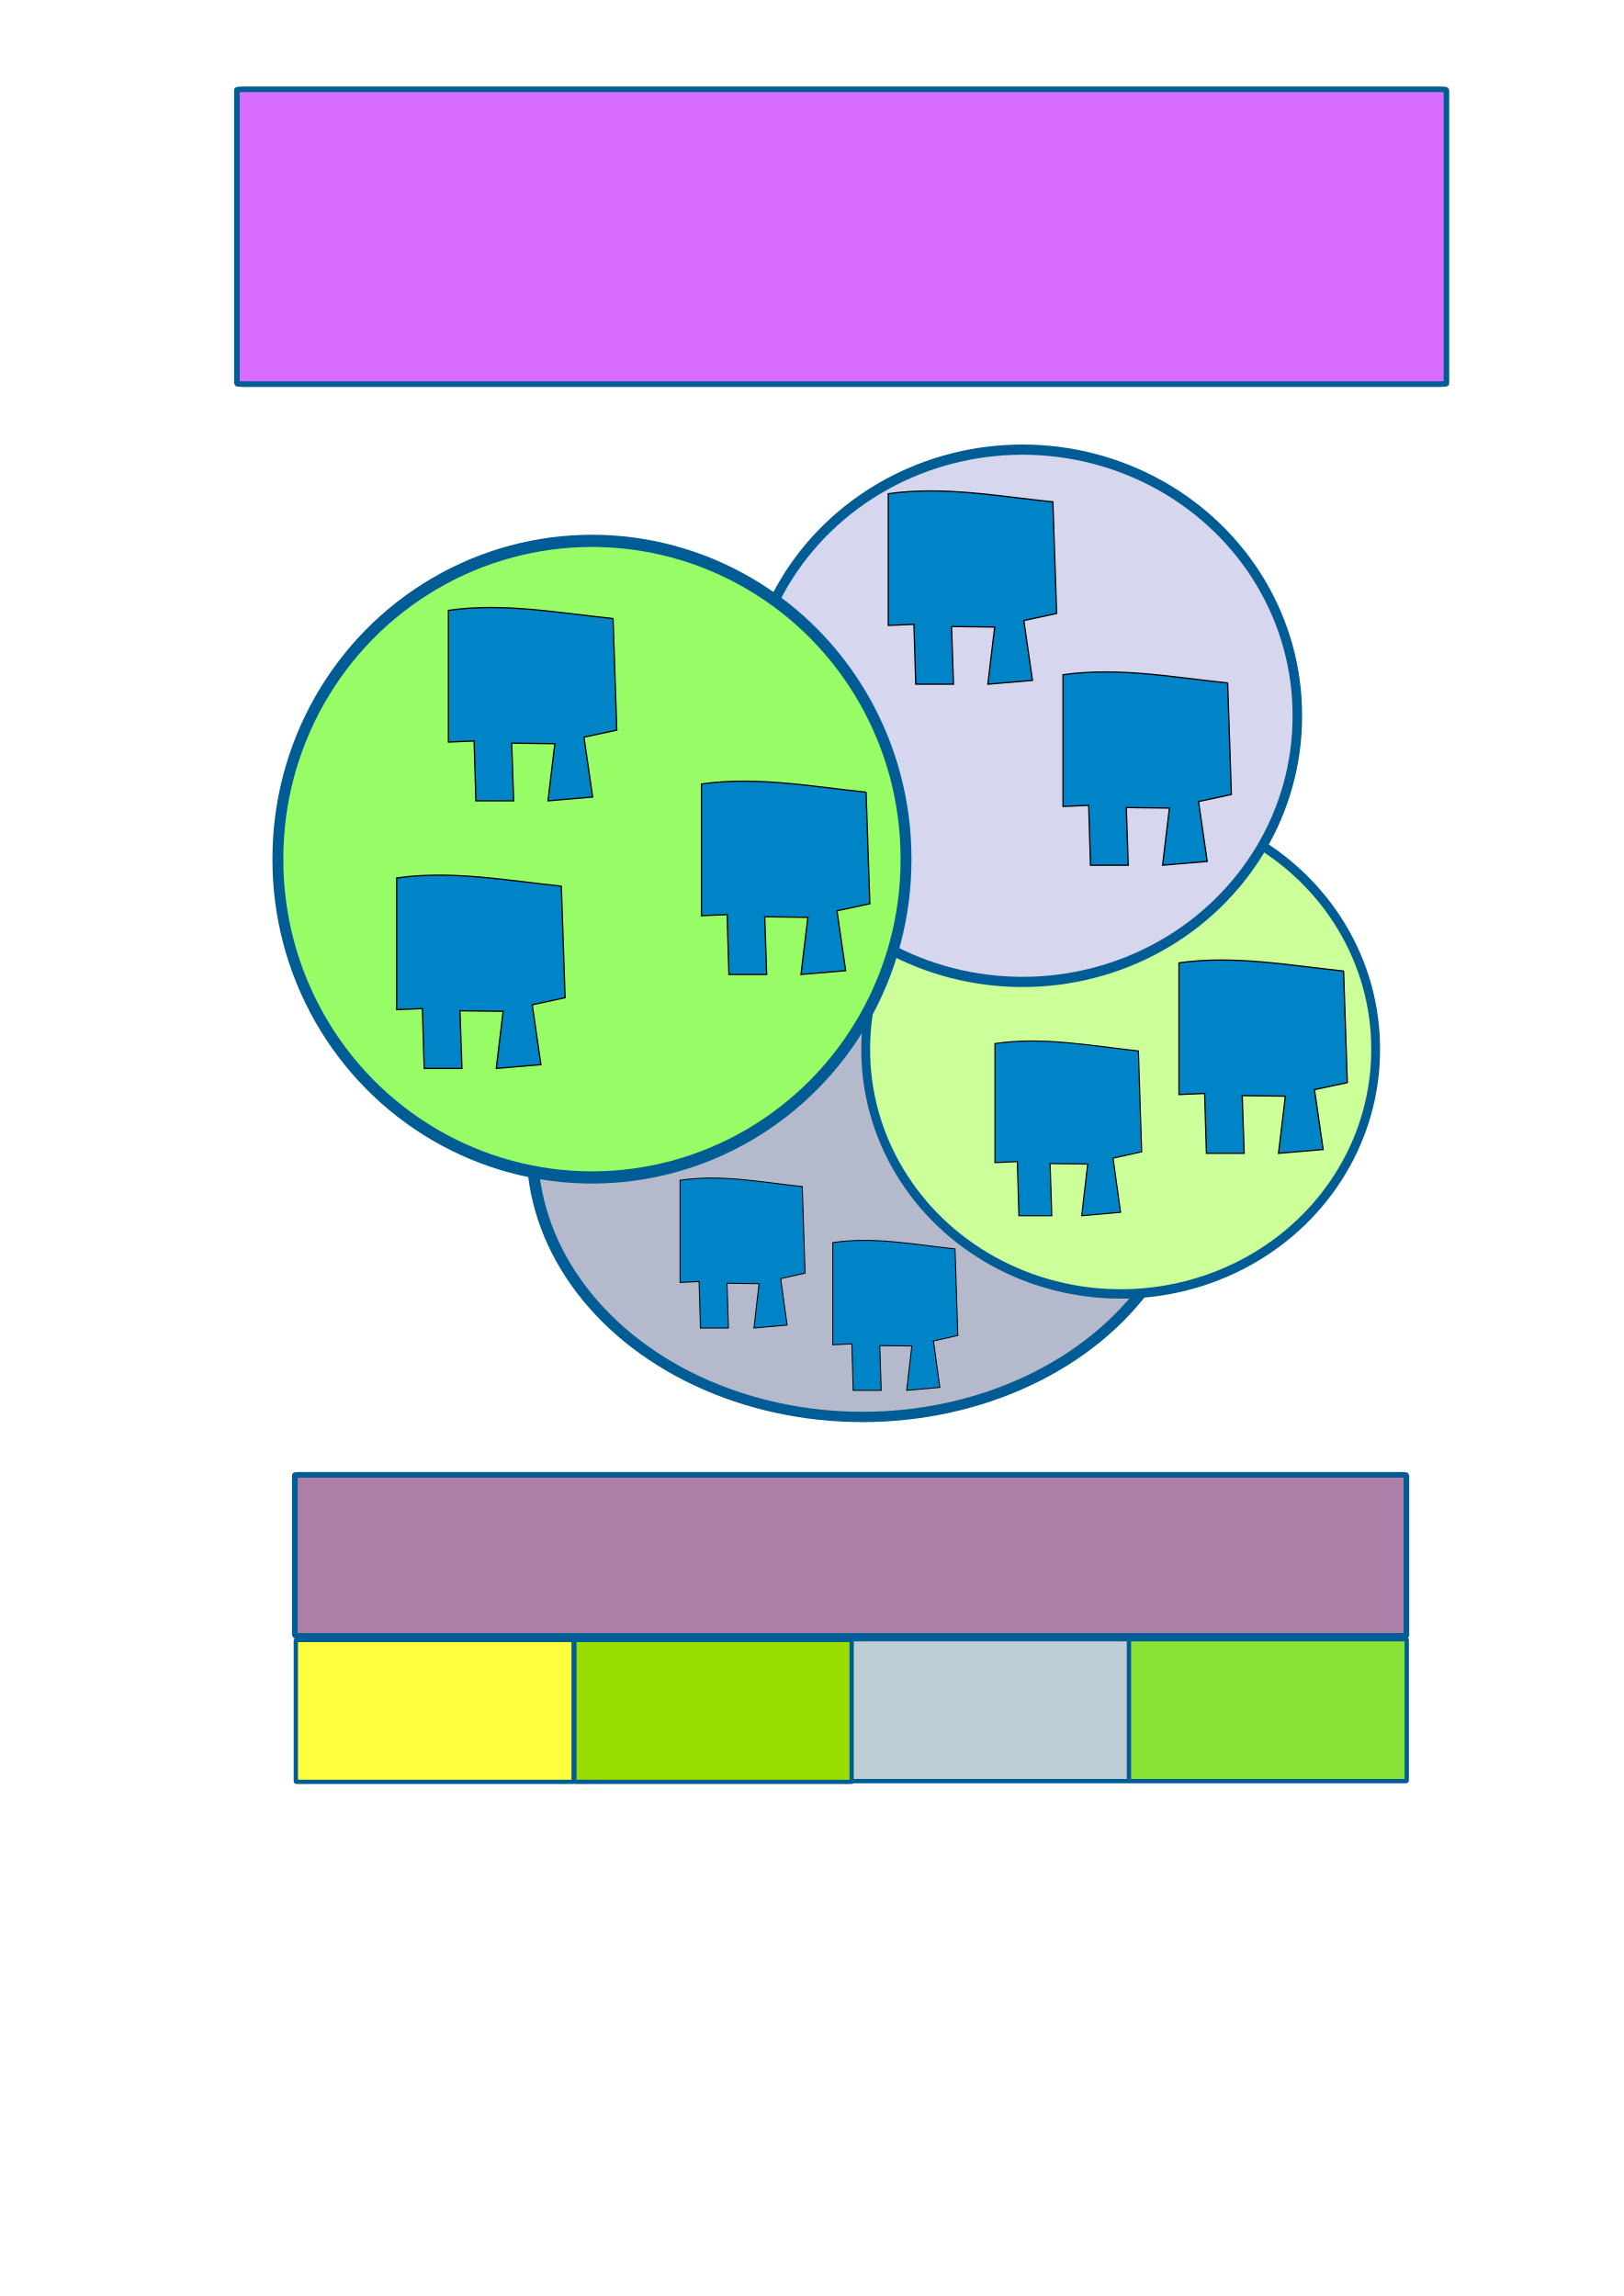
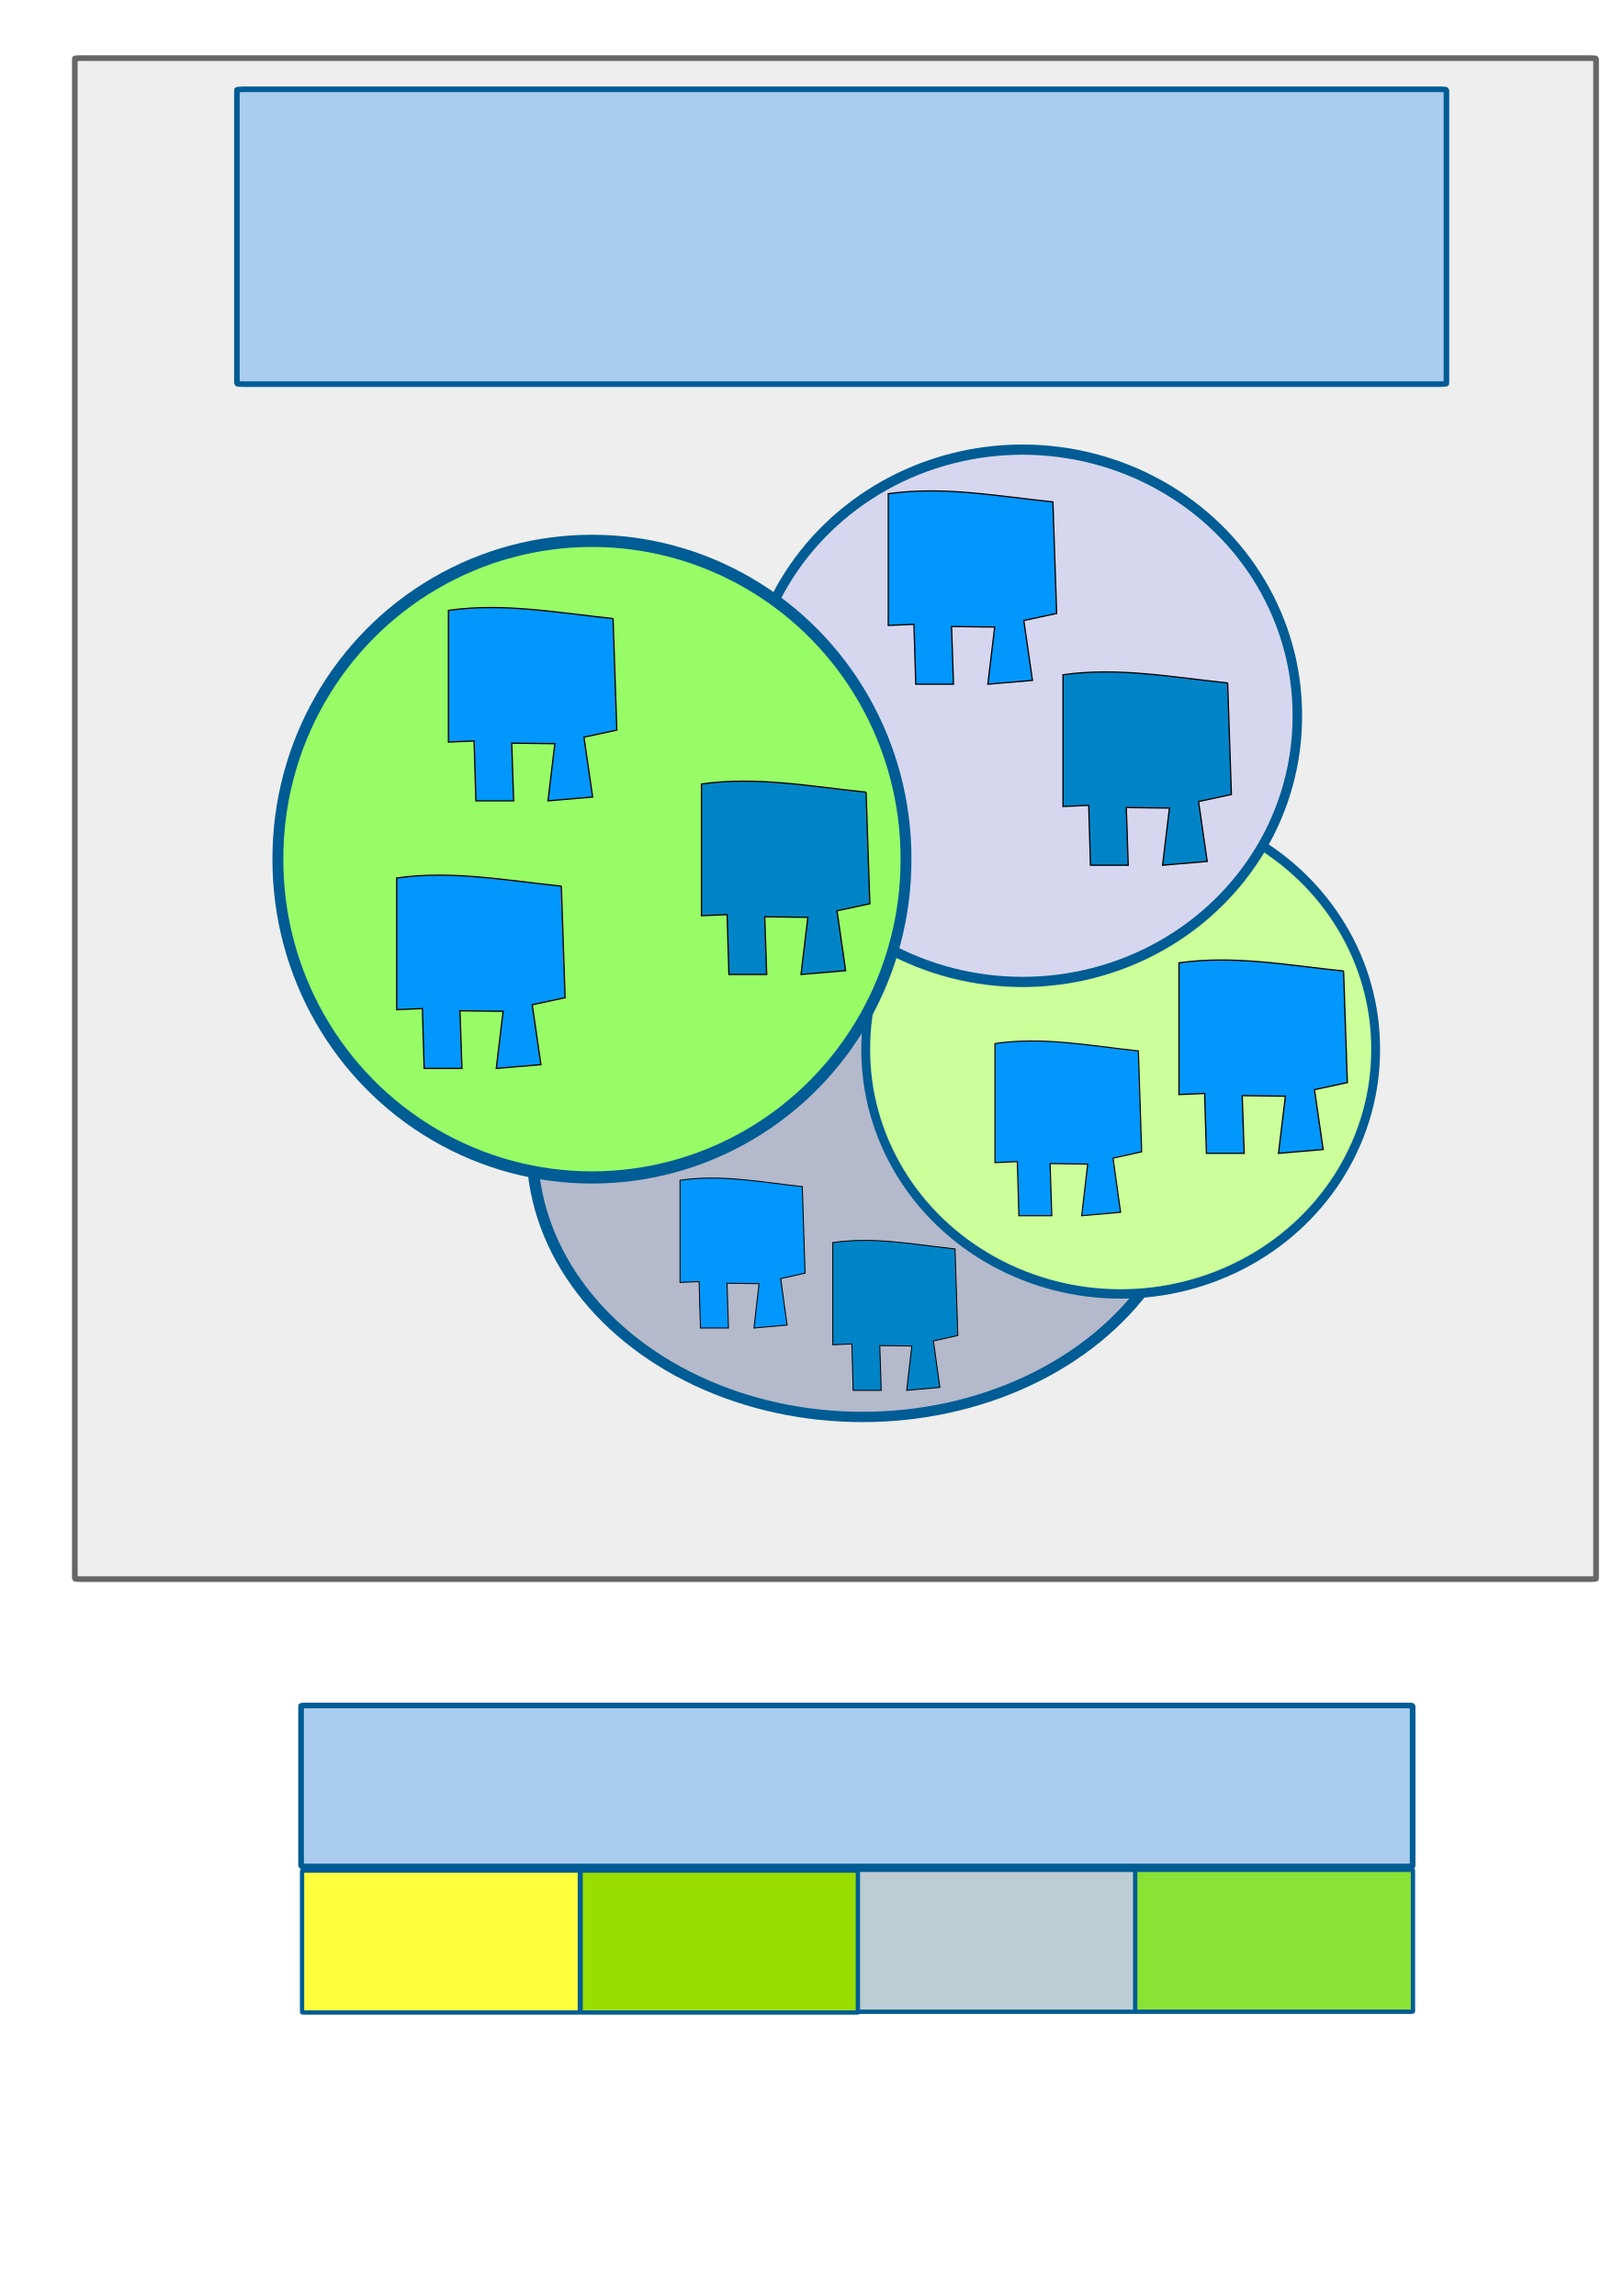
<svg xmlns="http://www.w3.org/2000/svg" width="744.094" height="1052.362" id="svg2" version="1.1">
  <defs id="defs4" />
  <g id="layer1">
+     <rect style="fill:#eeeeee;stroke:#666666;stroke-width:2.599;stroke-miterlimit:4;stroke-dasharray:none" id="rect3091" width="697.143" height="697.143" x="34.286" y="26.648" rx="2.842" ry="0.229" />
    <path transform="matrix(1.04912,0,0,0.9451914,672.5135,5.51503)" d="m -120,550.934 a 144.286,130 0 1 1 -288.571,0 144.286,130 0 1 1 288.571,0 z" id="path4298" style="fill:#b4b9cb;stroke:#005c94;stroke-width:5;stroke-miterlimit:4;stroke-dasharray:none" />
    <path style="fill:#ccff99;stroke:#005c94;stroke-width:5;stroke-miterlimit:4;stroke-dasharray:none" id="path4296" d="m -120,550.934 a 144.286,130 0 1 1 -288.571,0 144.286,130 0 1 1 288.571,0 z" transform="matrix(0.8097952,0,0,0.8603222,727.5887,6.953211)" />
    <path transform="matrix(0.8729525,0,0,0.9359143,699.2803,-187.5502)" d="m -120,550.934 a 144.286,130 0 1 1 -288.571,0 144.286,130 0 1 1 288.571,0 z" id="path4294" style="fill:#d6d7ef;stroke:#005c94;stroke-width:5;stroke-miterlimit:4;stroke-dasharray:none" />
    <path style="fill:#98fc66;stroke:#005c94;stroke-width:5;stroke-miterlimit:4;stroke-dasharray:none" id="path4292" d="m -120,550.934 a 144.286,130 0 1 1 -288.571,0 144.286,130 0 1 1 288.571,0 z" transform="matrix(0.9974768,0,0,1.119281,534.8911,-222.8589)" />
-     <rect style="fill:#d76cff;stroke:#005c94;stroke-width:2.556;stroke-miterlimit:4;stroke-dasharray:none" id="rect4099" width="554.286" height="135.144" x="108.571" y="40.934" rx="2.965" ry="0.311" />
+     <rect style="fill:#aaccee;stroke:#005c94;stroke-width:2.556;stroke-miterlimit:4;stroke-dasharray:none" id="rect4099" width="554.286" height="135.144" x="108.571" y="40.934" rx="2.965" ry="0.311" />
    <flowRoot xml:space="preserve" id="flowRoot4110" style="font-size:40px;font-style:normal;font-weight:normal;line-height:125%;letter-spacing:0px;word-spacing:0px;fill:#000000;fill-opacity:1;stroke:none;font-family:Sans" transform="translate(42.85714,-112.8571)">
      <flowRegion id="flowRegion4112">
        <rect id="rect4114" width="468.711" height="79.802" x="143.442" y="164.438" />
      </flowRegion>
      <flowPara id="flowPara4116">IoT Communication</flowPara>
      <flowPara id="flowPara4118">Netw</flowPara>
      <flowPara id="flowPara4120" />
      <flowPara id="flowPara4122" />
      <flowPara id="flowPara4124" />
      <flowPara id="flowPara4126" />
    </flowRoot>
    <flowRoot style="font-size:40px;font-style:normal;font-weight:normal;line-height:125%;letter-spacing:0px;word-spacing:0px;fill:#000000;fill-opacity:1;stroke:none;font-family:Sans" id="flowRoot4128" xml:space="preserve" transform="translate(110.5917,-57.15517)">
      <flowRegion id="flowRegion4130">
        <rect y="164.438" x="143.442" height="119.198" width="498.005" id="rect4132" />
      </flowRegion>
      <flowPara id="flowPara4144">Network Map</flowPara>
    </flowRoot>
    <path style="fill:#0084c8;stroke:#000000;stroke-width:0.58px;stroke-linecap:butt;stroke-linejoin:miter;stroke-opacity:1" d="m 396.898,363.09 1.722,51.128 -15.057,3.242 3.97,27.435 -20.452,1.746 3.146,-26.187 -19.776,-0.248 0.898,26.435 -17.305,0 -0.824,-27.433 -11.762,0.498 0,-60.355 c 25.218,-3.608 50.337,1.162 75.44,3.74 z" id="path4166" />
    <path id="path4168" d="m 562.591,313.017 1.722,51.128 -15.057,3.242 3.97,27.435 -20.452,1.746 3.146,-26.187 -19.776,-0.248 0.898,26.435 -17.305,0 -0.824,-27.433 -11.762,0.498 0,-60.355 c 25.218,-3.608 50.337,1.162 75.44,3.74 z" style="fill:#0084c8;stroke:#000000;stroke-width:0.58px;stroke-linecap:butt;stroke-linejoin:miter;stroke-opacity:1" />
-     <path style="fill:#0084c8;stroke:#000000;stroke-width:0.58px;stroke-linecap:butt;stroke-linejoin:miter;stroke-opacity:1" d="m 482.513,230.046 1.722,51.128 -15.057,3.242 3.97,27.435 -20.452,1.746 3.146,-26.187 -19.776,-0.248 0.898,26.435 -17.305,0 -0.824,-27.433 -11.762,0.498 0,-60.355 c 25.218,-3.608 50.337,1.162 75.44,3.74 z" id="path4170" />
-     <path id="path4172" d="m 257.242,406.164 1.722,51.128 -15.057,3.242 3.97,27.435 -20.452,1.746 3.146,-26.187 -19.776,-0.248 0.898,26.435 -17.305,0 -0.824,-27.433 -11.762,0.498 0,-60.355 c 25.218,-3.608 50.337,1.162 75.44,3.74 z" style="fill:#0084c8;stroke:#000000;stroke-width:0.58px;stroke-linecap:butt;stroke-linejoin:miter;stroke-opacity:1" />
-     <path style="fill:#0084c8;stroke:#000000;stroke-width:0.58px;stroke-linecap:butt;stroke-linejoin:miter;stroke-opacity:1" d="m 615.722,445.067 1.722,51.128 -15.057,3.242 3.97,27.435 -20.452,1.746 3.146,-26.187 -19.776,-0.248 0.898,26.435 -17.305,0 -0.824,-27.433 -11.762,0.498 0,-60.355 c 25.218,-3.608 50.337,1.162 75.44,3.74 z" id="path4174" />
-     <path id="path4176" d="m 280.944,283.508 1.722,51.128 -15.057,3.242 3.97,27.435 -20.452,1.746 3.146,-26.187 -19.776,-0.248 0.898,26.435 -17.305,0 -0.824,-27.433 -11.762,0.498 0,-60.355 c 25.218,-3.608 50.337,1.162 75.44,3.74 z" style="fill:#0084c8;stroke:#000000;stroke-width:0.58px;stroke-linecap:butt;stroke-linejoin:miter;stroke-opacity:1" />
-     <rect style="fill:#ad7fa8;stroke:#005c94;stroke-width:2.588;stroke-miterlimit:4;stroke-dasharray:none" id="rect4178" width="509.401" height="73.805" x="135.11" y="675.973" rx="2.842" ry="0.229" />
-     <flowRoot transform="matrix(0.797807,0,0,0.738047,139.5521,567.6719)" style="font-size:40px;font-style:normal;font-weight:normal;line-height:125%;letter-spacing:0px;word-spacing:0px;fill:#000000;fill-opacity:1;stroke:none;font-family:Sans" id="flowRoot4180" xml:space="preserve">
+     <path style="fill:#0197fd;stroke:#000000;stroke-width:0.58px;stroke-linecap:butt;stroke-linejoin:miter;stroke-opacity:1" d="m 482.513,230.046 1.722,51.128 -15.057,3.242 3.97,27.435 -20.452,1.746 3.146,-26.187 -19.776,-0.248 0.898,26.435 -17.305,0 -0.824,-27.433 -11.762,0.498 0,-60.355 c 25.218,-3.608 50.337,1.162 75.44,3.74 z" id="path4170" />
+     <path id="path4172" d="m 257.242,406.164 1.722,51.128 -15.057,3.242 3.97,27.435 -20.452,1.746 3.146,-26.187 -19.776,-0.248 0.898,26.435 -17.305,0 -0.824,-27.433 -11.762,0.498 0,-60.355 c 25.218,-3.608 50.337,1.162 75.44,3.74 z" style="fill:#0197fd;stroke:#000000;stroke-width:0.58px;stroke-linecap:butt;stroke-linejoin:miter;stroke-opacity:1" />
+     <path style="fill:#0197fd;stroke:#000000;stroke-width:0.58px;stroke-linecap:butt;stroke-linejoin:miter;stroke-opacity:1" d="m 615.722,445.067 1.722,51.128 -15.057,3.242 3.97,27.435 -20.452,1.746 3.146,-26.187 -19.776,-0.248 0.898,26.435 -17.305,0 -0.824,-27.433 -11.762,0.498 0,-60.355 c 25.218,-3.608 50.337,1.162 75.44,3.74 z" id="path4174" />
+     <path id="path4176" d="m 280.944,283.508 1.722,51.128 -15.057,3.242 3.97,27.435 -20.452,1.746 3.146,-26.187 -19.776,-0.248 0.898,26.435 -17.305,0 -0.824,-27.433 -11.762,0.498 0,-60.355 c 25.218,-3.608 50.337,1.162 75.44,3.74 z" style="fill:#0197fd;stroke:#000000;stroke-width:0.58px;stroke-linecap:butt;stroke-linejoin:miter;stroke-opacity:1" />
+     <rect style="fill:#aaccee;stroke:#005c94;stroke-width:2.588;stroke-miterlimit:4;stroke-dasharray:none" id="rect4178" width="509.401" height="73.805" x="137.967" y="781.688" rx="2.842" ry="0.229" />
+     <flowRoot transform="matrix(0.797807,0,0,0.738047,142.4092,673.3862)" style="font-size:40px;font-style:normal;font-weight:normal;line-height:125%;letter-spacing:0px;word-spacing:0px;fill:#000000;fill-opacity:1;stroke:none;font-family:Sans" id="flowRoot4180" xml:space="preserve">
      <flowRegion id="flowRegion4182">
        <rect y="164.438" x="143.442" height="79.802" width="468.711" id="rect4184" />
      </flowRegion>
      <flowPara id="flowPara4186">Network Protocols</flowPara>
      <flowPara id="flowPara4188">Netw</flowPara>
      <flowPara id="flowPara4190" />
      <flowPara id="flowPara4192" />
      <flowPara id="flowPara4194" />
      <flowPara id="flowPara4196" />
    </flowRoot>
-     <rect ry="0.202" rx="0.71" y="751.671" x="135.57" height="65.053" width="127.307" id="rect4198" style="fill:#ffff3e;stroke:#005c94;stroke-width:1.974;stroke-miterlimit:4;stroke-dasharray:none" />
-     <rect style="fill:#9ade00;stroke:#005c94;stroke-width:1.974;stroke-miterlimit:4;stroke-dasharray:none" id="rect4200" width="127.307" height="65.053" x="263.219" y="751.671" rx="0.71" ry="0.202" />
-     <rect ry="0.202" rx="0.71" y="751.314" x="390.29" height="65.053" width="127.307" id="rect4202" style="fill:#bdcdd4;stroke:#005c94;stroke-width:1.974;stroke-miterlimit:4;stroke-dasharray:none" />
-     <flowRoot xml:space="preserve" id="flowRoot4204" style="font-size:40px;font-style:normal;font-weight:normal;line-height:125%;letter-spacing:0px;word-spacing:0px;fill:#000000;fill-opacity:1;stroke:none;font-family:Sans" transform="matrix(0.797807,0,0,0.738047,56.73116,641.2149)">
+     <rect ry="0.202" rx="0.71" y="857.385" x="138.427" height="65.053" width="127.307" id="rect4198" style="fill:#ffff3e;stroke:#005c94;stroke-width:1.974;stroke-miterlimit:4;stroke-dasharray:none" />
+     <rect style="fill:#9ade00;stroke:#005c94;stroke-width:1.974;stroke-miterlimit:4;stroke-dasharray:none" id="rect4200" width="127.307" height="65.053" x="266.076" y="857.385" rx="0.71" ry="0.202" />
+     <rect ry="0.202" rx="0.71" y="857.028" x="393.148" height="65.053" width="127.307" id="rect4202" style="fill:#bdcdd4;stroke:#005c94;stroke-width:1.974;stroke-miterlimit:4;stroke-dasharray:none" />
+     <flowRoot xml:space="preserve" id="flowRoot4204" style="font-size:40px;font-style:normal;font-weight:normal;line-height:125%;letter-spacing:0px;word-spacing:0px;fill:#000000;fill-opacity:1;stroke:none;font-family:Sans" transform="matrix(0.797807,0,0,0.738047,59.5883,746.9292)">
      <flowRegion id="flowRegion4206">
        <rect id="rect4208" width="102.996" height="71.231" x="143.442" y="164.438" />
      </flowRegion>
      <flowPara id="flowPara4220">TCP</flowPara>
    </flowRoot>
-     <flowRoot transform="matrix(0.797807,0,0,0.738047,182.1273,641.2149)" style="font-size:40px;font-style:normal;font-weight:normal;line-height:125%;letter-spacing:0px;word-spacing:0px;fill:#000000;fill-opacity:1;stroke:none;font-family:Sans" id="flowRoot4242" xml:space="preserve">
+     <flowRoot transform="matrix(0.797807,0,0,0.738047,184.9844,746.9292)" style="font-size:40px;font-style:normal;font-weight:normal;line-height:125%;letter-spacing:0px;word-spacing:0px;fill:#000000;fill-opacity:1;stroke:none;font-family:Sans" id="flowRoot4242" xml:space="preserve">
      <flowRegion id="flowRegion4244">
        <rect y="164.438" x="143.442" height="71.231" width="102.996" id="rect4246" />
      </flowRegion>
      <flowPara id="flowPara4248">UDP</flowPara>
    </flowRoot>
-     <flowRoot xml:space="preserve" id="flowRoot4250" style="font-size:40px;font-style:normal;font-weight:normal;line-height:125%;letter-spacing:0px;word-spacing:0px;fill:#000000;fill-opacity:1;stroke:none;font-family:Sans" transform="matrix(0.797807,0,0,0.738047,299.1339,642.5822)">
+     <flowRoot xml:space="preserve" id="flowRoot4250" style="font-size:40px;font-style:normal;font-weight:normal;line-height:125%;letter-spacing:0px;word-spacing:0px;fill:#000000;fill-opacity:1;stroke:none;font-family:Sans" transform="matrix(0.797807,0,0,0.738047,301.991,748.2965)">
      <flowRegion id="flowRegion4252">
        <rect id="rect4254" width="102.996" height="71.231" x="143.442" y="164.438" />
      </flowRegion>
      <flowPara id="flowPara4256">HTTP</flowPara>
    </flowRoot>
-     <rect style="fill:#8ae234;stroke:#005c94;stroke-width:1.974;stroke-miterlimit:4;stroke-dasharray:none" id="rect4258" width="127.307" height="65.053" x="517.362" y="751.314" rx="0.71" ry="0.202" />
+     <rect style="fill:#8ae234;stroke:#005c94;stroke-width:1.974;stroke-miterlimit:4;stroke-dasharray:none" id="rect4258" width="127.307" height="65.053" x="520.219" y="857.028" rx="0.71" ry="0.202" />
    <flowRoot transform="translate(502.8571,691.4286)" style="font-size:40px;font-style:normal;font-weight:normal;line-height:125%;letter-spacing:0px;word-spacing:0px;fill:#000000;fill-opacity:1;stroke:none;font-family:Sans" id="flowRoot4268" xml:space="preserve">
      <flowRegion id="flowRegion4270">
        <rect y="164.438" x="143.442" height="71.231" width="102.996" id="rect4272" />
      </flowRegion>
      <flowPara id="flowPara4274">MQTTMM</flowPara>
    </flowRoot>
    <flowRoot transform="translate(662.8571,591.4286)" style="font-size:40px;font-style:normal;font-weight:normal;line-height:125%;letter-spacing:0px;word-spacing:0px;fill:#000000;fill-opacity:1;stroke:none;font-family:Sans" id="flowRoot4276" xml:space="preserve">
      <flowRegion id="flowRegion4278">
        <rect y="164.438" x="143.442" height="71.231" width="102.996" id="rect4280" />
      </flowRegion>
      <flowPara id="flowPara4282">MQTT</flowPara>
    </flowRoot>
-     <flowRoot transform="matrix(0.797807,0,0,0.738047,422.2363,642.225)" style="font-size:40px;font-style:normal;font-weight:normal;line-height:125%;letter-spacing:0px;word-spacing:0px;fill:#000000;fill-opacity:1;stroke:none;font-family:Sans" id="flowRoot4284" xml:space="preserve">
+     <flowRoot transform="matrix(0.797807,0,0,0.738047,425.0934,747.9393)" style="font-size:40px;font-style:normal;font-weight:normal;line-height:125%;letter-spacing:0px;word-spacing:0px;fill:#000000;fill-opacity:1;stroke:none;font-family:Sans" id="flowRoot4284" xml:space="preserve">
      <flowRegion id="flowRegion4286">
        <rect y="164.438" x="143.442" height="71.231" width="168.711" id="rect4288" />
      </flowRegion>
      <flowPara id="flowPara4290">MQTT</flowPara>
    </flowRoot>
    <flowRoot transform="matrix(0.797807,0,0,0.738047,74.78265,290.7965)" style="font-size:40px;font-style:normal;font-weight:normal;line-height:125%;letter-spacing:0px;word-spacing:0px;fill:#000000;fill-opacity:1;stroke:none;font-family:Sans" id="flowRoot4300" xml:space="preserve">
      <flowRegion id="flowRegion4302">
        <rect y="164.438" x="143.442" height="71.231" width="102.996" id="rect4304" />
      </flowRegion>
      <flowPara id="flowPara4306">TCP</flowPara>
    </flowRoot>
    <flowRoot xml:space="preserve" id="flowRoot4308" style="font-size:40px;font-style:normal;font-weight:normal;line-height:125%;letter-spacing:0px;word-spacing:0px;fill:#000000;fill-opacity:1;stroke:none;font-family:Sans" transform="matrix(0.797807,0,0,0.738047,99.06836,169.3679)">
      <flowRegion id="flowRegion4310">
        <rect id="rect4312" width="102.996" height="71.231" x="143.442" y="164.438" />
      </flowRegion>
      <flowPara id="flowPara4314">TCP</flowPara>
    </flowRoot>
    <flowRoot transform="matrix(0.6359865,0,0,0.6400659,321.4862,133.6719)" style="font-size:40px;font-style:normal;font-weight:normal;line-height:125%;letter-spacing:0px;word-spacing:0px;fill:#000000;fill-opacity:1;stroke:none;font-family:Sans" id="flowRoot4316" xml:space="preserve">
      <flowRegion id="flowRegion4318">
        <rect y="164.438" x="143.442" height="71.231" width="102.996" id="rect4320" />
      </flowRegion>
      <flowPara id="flowPara4322">HTTP</flowPara>
    </flowRoot>
    <flowRoot xml:space="preserve" id="flowRoot4324" style="font-size:40px;font-style:normal;font-weight:normal;line-height:125%;letter-spacing:0px;word-spacing:0px;fill:#000000;fill-opacity:1;stroke:none;font-family:Sans" transform="matrix(0.6359865,0,0,0.6400659,402.9148,219.3862)">
      <flowRegion id="flowRegion4326">
        <rect id="rect4328" width="102.996" height="71.231" x="143.442" y="164.438" />
      </flowRegion>
      <flowPara id="flowPara4330">HTTP</flowPara>
    </flowRoot>
    <flowRoot transform="matrix(0.5583402,0,0,0.5580672,467.2141,366.5619)" style="font-size:40px;font-style:normal;font-weight:normal;line-height:125%;letter-spacing:0px;word-spacing:0px;fill:#000000;fill-opacity:1;stroke:none;font-family:Sans" id="flowRoot4334" xml:space="preserve">
      <flowRegion id="flowRegion4336">
        <rect y="164.438" x="143.442" height="64.535" width="118.72" id="rect4338" />
      </flowRegion>
      <flowPara id="flowPara4340">MQTT</flowPara>
    </flowRoot>
-     <path id="path4342" d="m 521.691,481.694 1.5,46.219 -13.118,2.93 3.459,24.801 -17.818,1.578 2.741,-23.673 -17.23,-0.224 0.782,23.897 -15.077,0 -0.718,-24.799 -10.248,0.45 0,-54.56 c 21.971,-3.262 43.856,1.05 65.727,3.381 z" style="fill:#0084c8;stroke:#000000;stroke-width:0.515px;stroke-linecap:butt;stroke-linejoin:miter;stroke-opacity:1" />
+     <path id="path4342" d="m 521.691,481.694 1.5,46.219 -13.118,2.93 3.459,24.801 -17.818,1.578 2.741,-23.673 -17.23,-0.224 0.782,23.897 -15.077,0 -0.718,-24.799 -10.248,0.45 0,-54.56 c 21.971,-3.262 43.856,1.05 65.727,3.381 z" style="fill:#0197fd;stroke:#000000;stroke-width:0.515px;stroke-linecap:butt;stroke-linejoin:miter;stroke-opacity:1" />
    <flowRoot xml:space="preserve" id="flowRoot4344" style="font-size:40px;font-style:normal;font-weight:normal;line-height:125%;letter-spacing:0px;word-spacing:0px;fill:#000000;fill-opacity:1;stroke:none;font-family:Sans" transform="matrix(0.4864523,0,0,0.5044842,392.3035,410.7259)">
      <flowRegion id="flowRegion4346">
        <rect id="rect4348" width="118.72" height="64.535" x="143.442" y="164.438" />
      </flowRegion>
      <flowPara id="flowPara4350">MQTT</flowPara>
    </flowRoot>
    <flowRoot transform="matrix(0.797807,0,0,0.738047,214.7826,250.7965)" style="font-size:40px;font-style:normal;font-weight:normal;line-height:125%;letter-spacing:0px;word-spacing:0px;fill:#000000;fill-opacity:1;stroke:none;font-family:Sans" id="flowRoot4352" xml:space="preserve">
      <flowRegion id="flowRegion4354">
        <rect y="164.438" x="143.442" height="71.231" width="102.996" id="rect4356" />
      </flowRegion>
      <flowPara id="flowPara4358">TCP</flowPara>
    </flowRoot>
-     <path style="fill:#0084c8;stroke:#000000;stroke-width:0.44px;stroke-linecap:butt;stroke-linejoin:miter;stroke-opacity:1" d="m 367.664,543.867 1.278,39.667 -11.181,2.515 2.948,21.285 -15.188,1.354 2.337,-20.317 -14.686,-0.192 0.667,20.509 -12.851,0 -0.612,-21.283 -8.735,0.386 0,-46.825 c 18.727,-2.799 37.381,0.901 56.023,2.901 z" id="path4360" />
+     <path style="fill:#0197fd;stroke:#000000;stroke-width:0.44px;stroke-linecap:butt;stroke-linejoin:miter;stroke-opacity:1" d="m 367.664,543.867 1.278,39.667 -11.181,2.515 2.948,21.285 -15.188,1.354 2.337,-20.317 -14.686,-0.192 0.667,20.509 -12.851,0 -0.612,-21.283 -8.735,0.386 0,-46.825 c 18.727,-2.799 37.381,0.901 56.023,2.901 z" id="path4360" />
    <flowRoot transform="matrix(0.4146311,0,0,0.4329612,263.0939,482.9611)" style="font-size:40px;font-style:normal;font-weight:normal;line-height:125%;letter-spacing:0px;word-spacing:0px;fill:#000000;fill-opacity:1;stroke:none;font-family:Sans" id="flowRoot4362" xml:space="preserve">
      <flowRegion id="flowRegion4364">
        <rect y="164.438" x="143.442" height="64.535" width="118.72" id="rect4366" />
      </flowRegion>
      <flowPara id="flowPara4368">UDP</flowPara>
    </flowRoot>
    <path id="path4370" d="m 437.664,572.439 1.278,39.667 -11.181,2.515 2.948,21.285 -15.188,1.354 2.337,-20.317 -14.686,-0.192 0.667,20.509 -12.851,0 -0.612,-21.283 -8.735,0.386 0,-46.825 c 18.727,-2.799 37.381,0.901 56.023,2.901 z" style="fill:#0084c8;stroke:#000000;stroke-width:0.44px;stroke-linecap:butt;stroke-linejoin:miter;stroke-opacity:1" />
    <flowRoot xml:space="preserve" id="flowRoot4380" style="font-size:40px;font-style:normal;font-weight:normal;line-height:125%;letter-spacing:0px;word-spacing:0px;fill:#000000;fill-opacity:1;stroke:none;font-family:Sans" transform="matrix(0.4146311,0,0,0.4329612,335.9511,510.104)">
      <flowRegion id="flowRegion4382">
        <rect id="rect4384" width="118.72" height="64.535" x="143.442" y="164.438" />
      </flowRegion>
      <flowPara id="flowPara4386">UDP</flowPara>
    </flowRoot>
  </g>
</svg>
